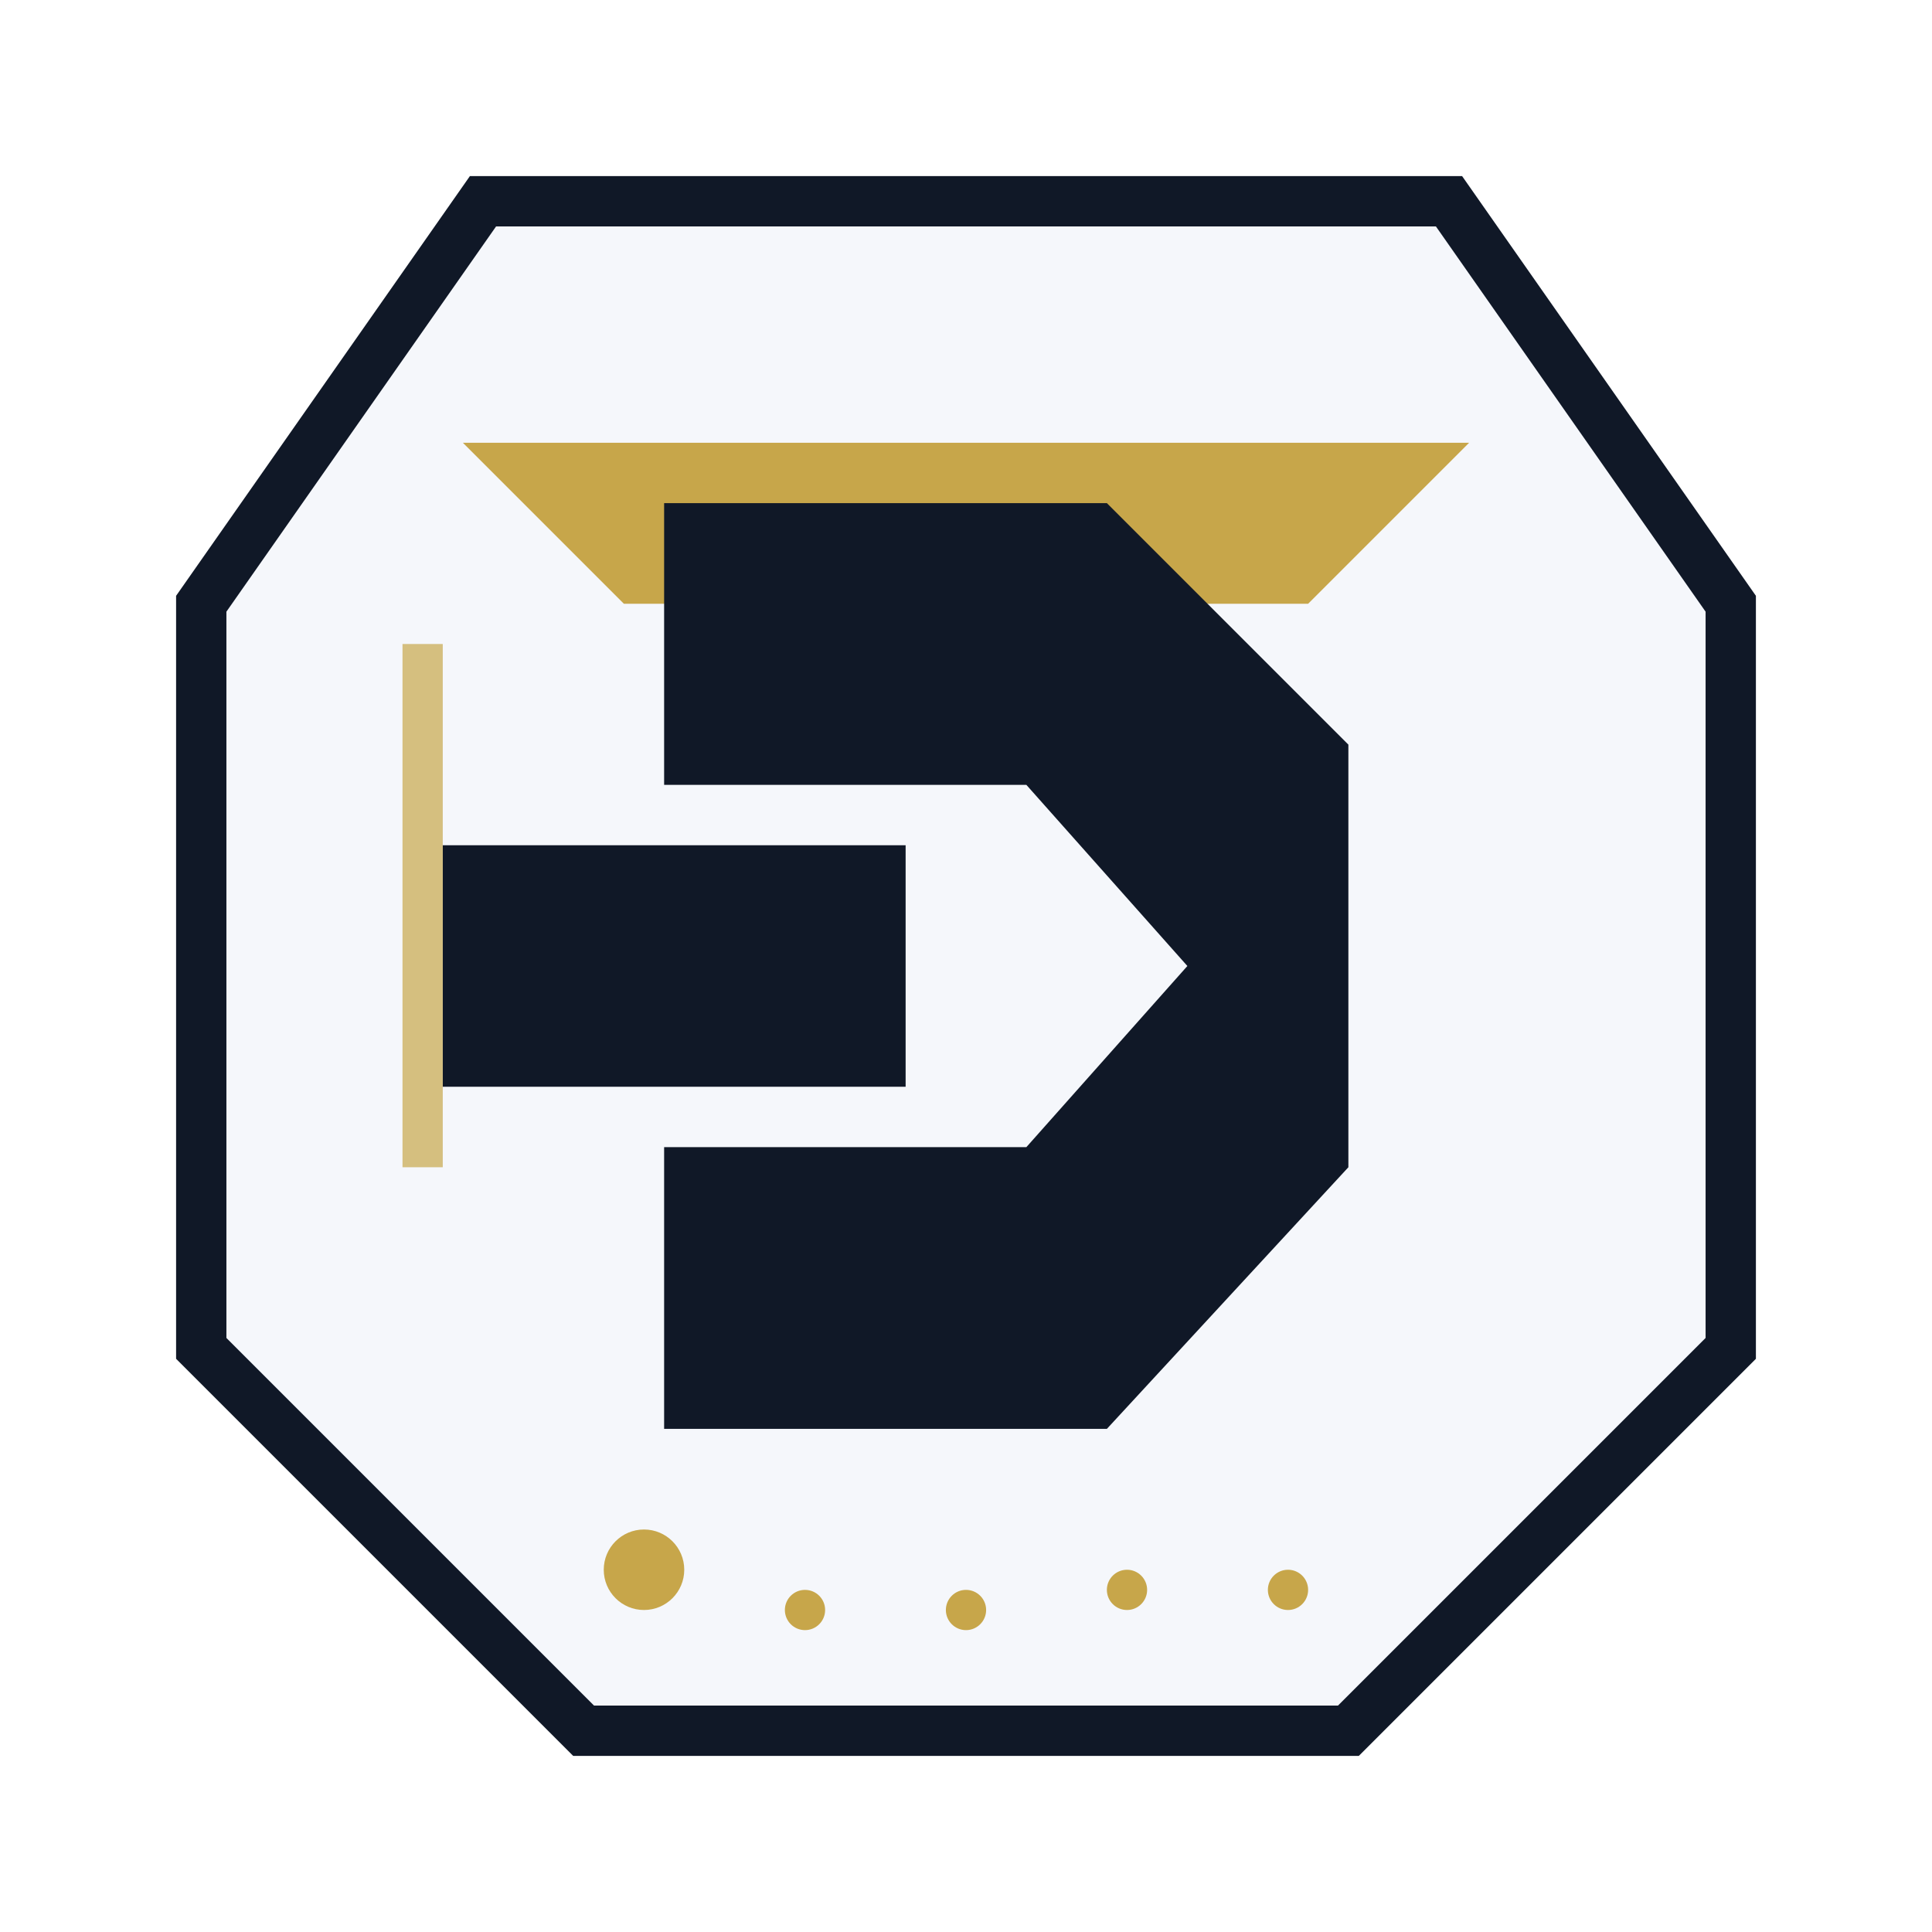
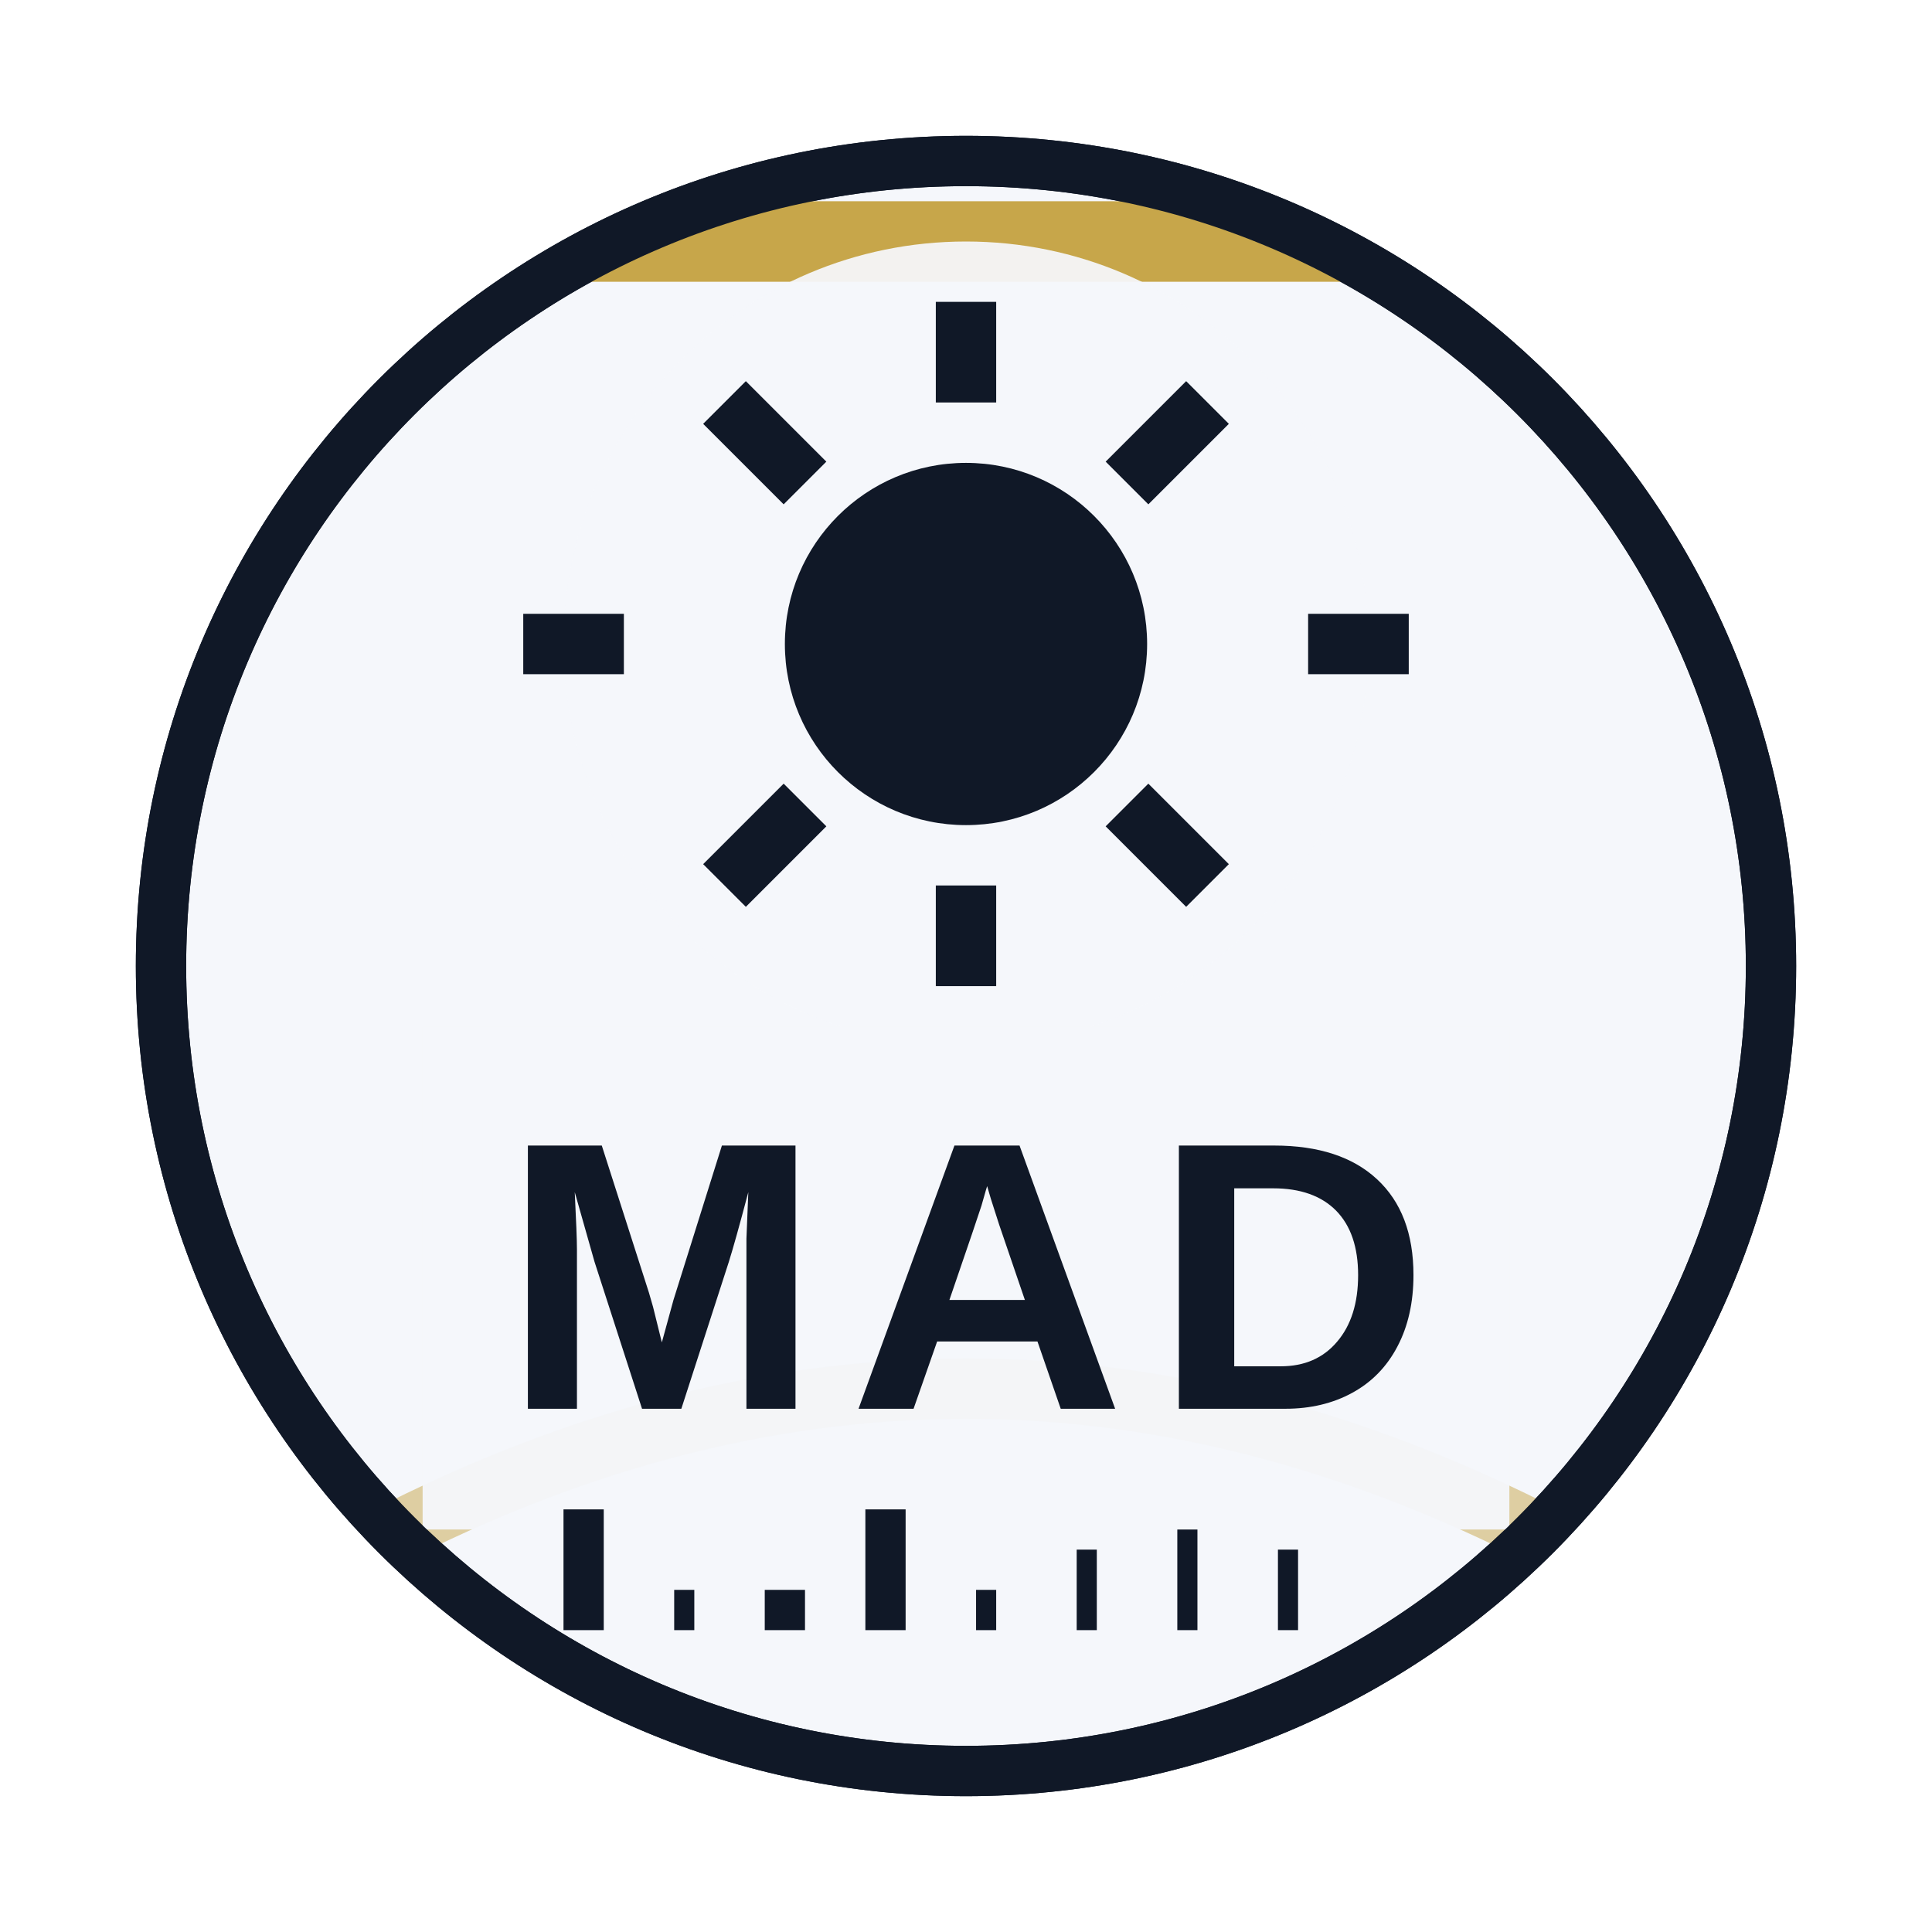
<svg xmlns="http://www.w3.org/2000/svg" viewBox="0 0 96 96" width="96" height="96" role="img">
-   <path d="M24 10H72L86 30V67L67 86H29L10 67V30Z" fill="#f5f7fb" stroke="#101827" stroke-width="2.5" />
-   <path d="M23 22h50l-8 8H31Z" fill="#c7a64a" />
-   <g fill="#101827" transform="rotate(90 48 48)">
-     <path d="M25 63V41l12-12h21l13 12v22H57V45l-9-8-9 8v18Z" />
-     <path d="M42 51h12v23H42Z" />
+   <defs>
+     <clipPath id="crest">
+       <path d="M48 8a40 40 0 1 1 0 80 40 40 0 1 1 0-80Z" />
+     </clipPath>
+   </defs>
+   <path d="M48 8a40 40 0 1 1 0 80 40 40 0 1 1 0-80Z" fill="#f5f7fb" stroke="#101827" stroke-width="2.5" />
+   <g clip-path="url(#crest)">
+     <path d="M18 77Q48 61 78 77" fill="none" stroke="#c7a64a" stroke-width="3" opacity=".5" />
+     <path d="M22 12H74" stroke="#c7a64a" stroke-width="4" />
+     <circle cx="48" cy="32" r="20" fill="#f5f7fb" opacity=".94" />
+     <g style="color:#101827" fill="#101827" stroke-linejoin="round">
+       <circle cx="48" cy="32" r="9" />
+       <path d="M48 15v5m0 24v5M31 32h-5m39 0h5M36 20l4 4m16 16 4 4m0-24-4 4M40 40l-4 4" fill="none" stroke="currentColor" stroke-width="3" />
+     </g>
+     <path d="M21 51H75V76H21Z" fill="#f5f7fb" opacity=".96" />
+     <text x="48" y="70" fill="#101827" text-anchor="middle" font-family="Arial,Helvetica,sans-serif" font-size="19" font-weight="900" letter-spacing="1.4">MAD</text>
+     <g>
+       <path d="M29 81v-6" stroke="#101827" stroke-width="2" />
+       <path d="M34 81v-2" stroke="#101827" stroke-width="1" />
+       <path d="M39 81v-2" stroke="#101827" stroke-width="2" />
+       <path d="M44 81v-6" stroke="#101827" stroke-width="2" />
+       <path d="M49 81v-2" stroke="#101827" stroke-width="1" />
+       <path d="M54 81v-4" stroke="#101827" stroke-width="1" />
+       <path d="M59 81v-5" stroke="#101827" stroke-width="1" />
+       <path d="M64 81v-4" stroke="#101827" stroke-width="1" />
+     </g>
  </g>
-   <g fill="#c7a64a">
-     <circle cx="32" cy="78" r="2" />
-     <circle cx="40" cy="80" r="1" />
-     <circle cx="48" cy="80" r="1" />
-     <circle cx="56" cy="79" r="1" />
-     <circle cx="64" cy="79" r="1" />
-   </g>
-   <path d="M21 32v26" stroke="#c7a64a" stroke-width="2" opacity=".7" />
+   <path d="M48 8a40 40 0 1 1 0 80 40 40 0 1 1 0-80Z" fill="none" stroke="#101827" stroke-width="2.5" />
</svg>
